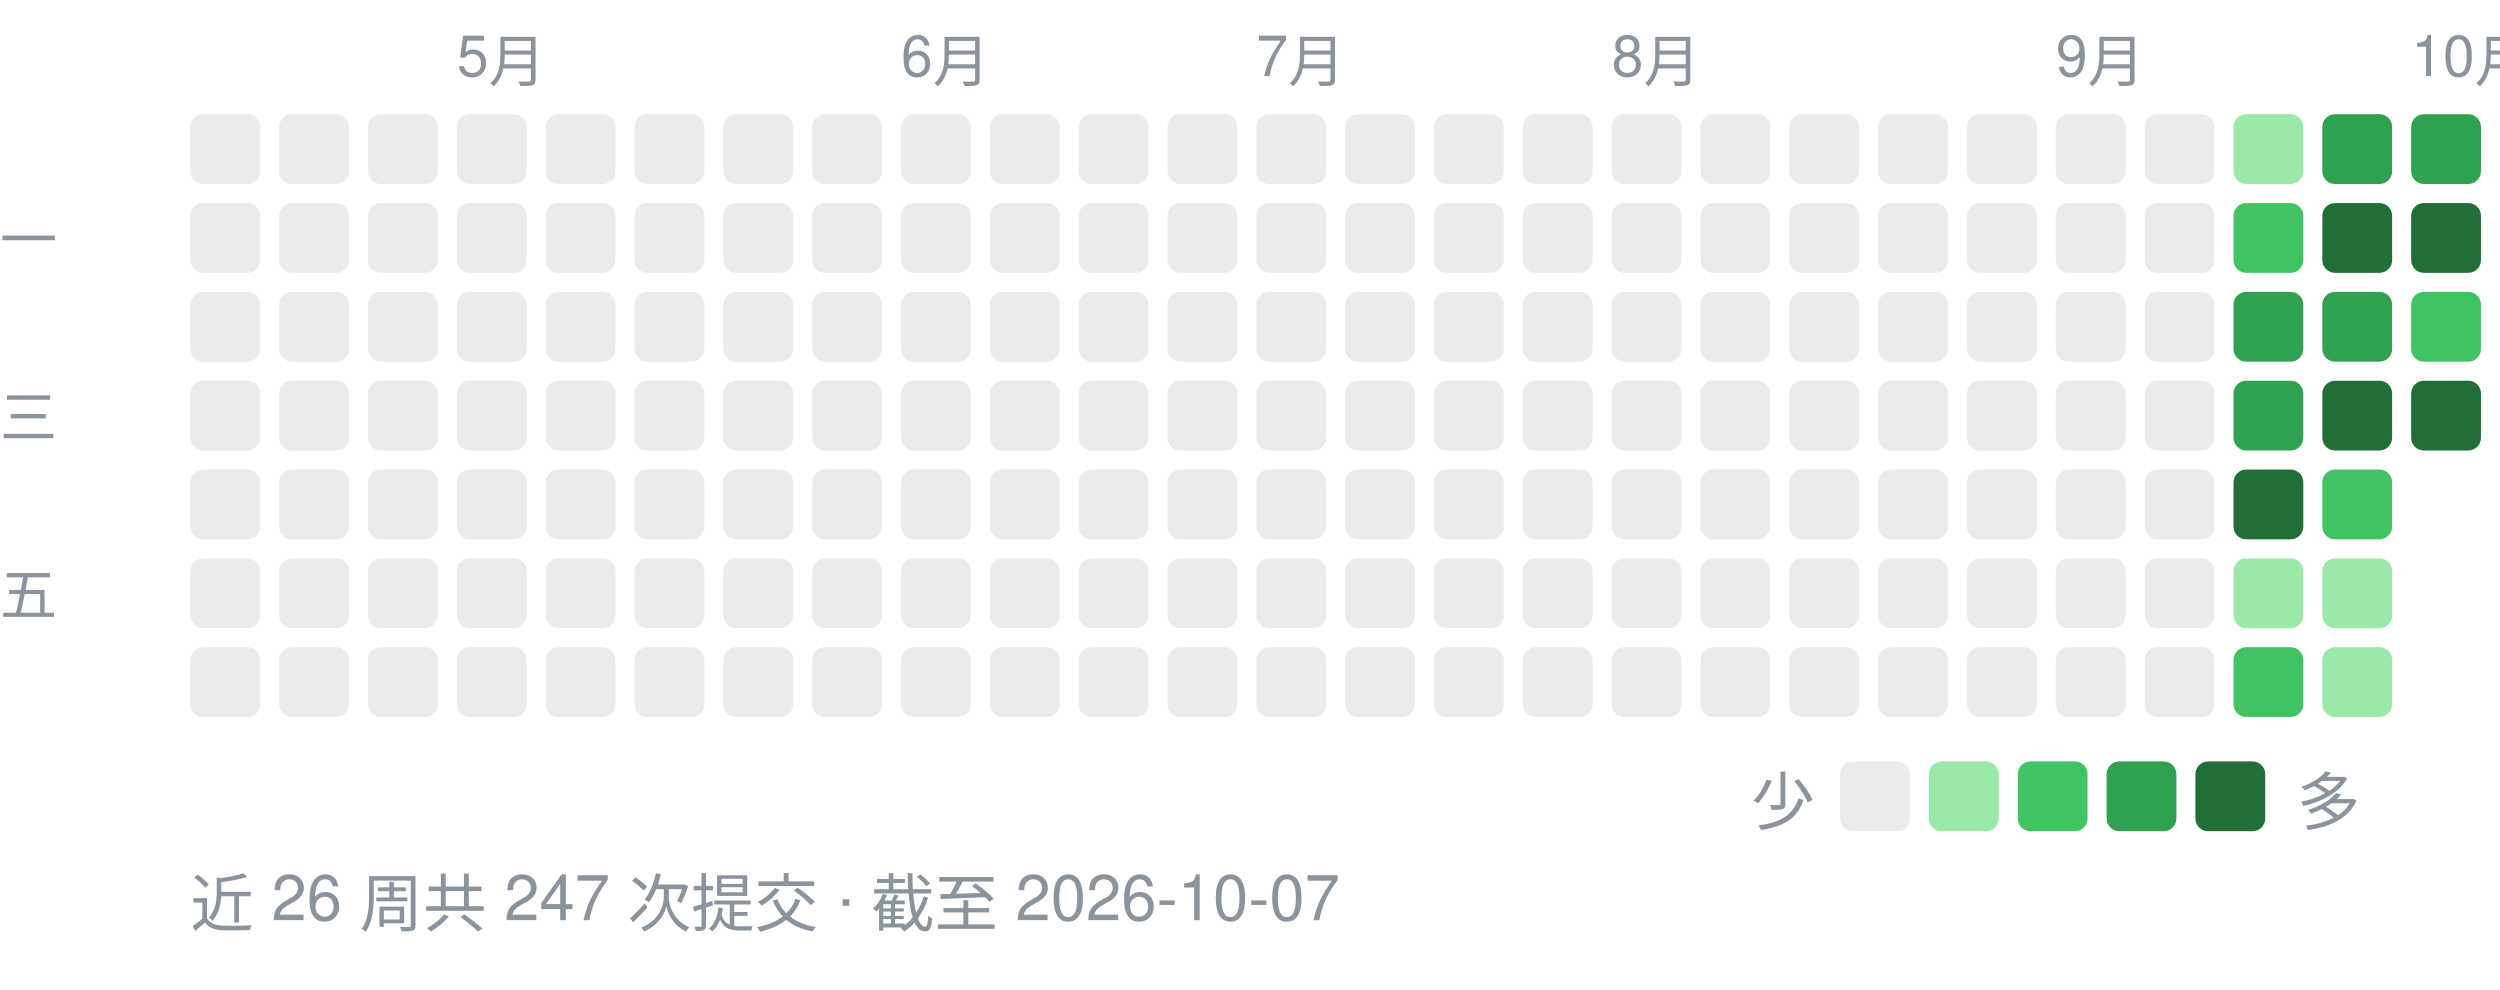
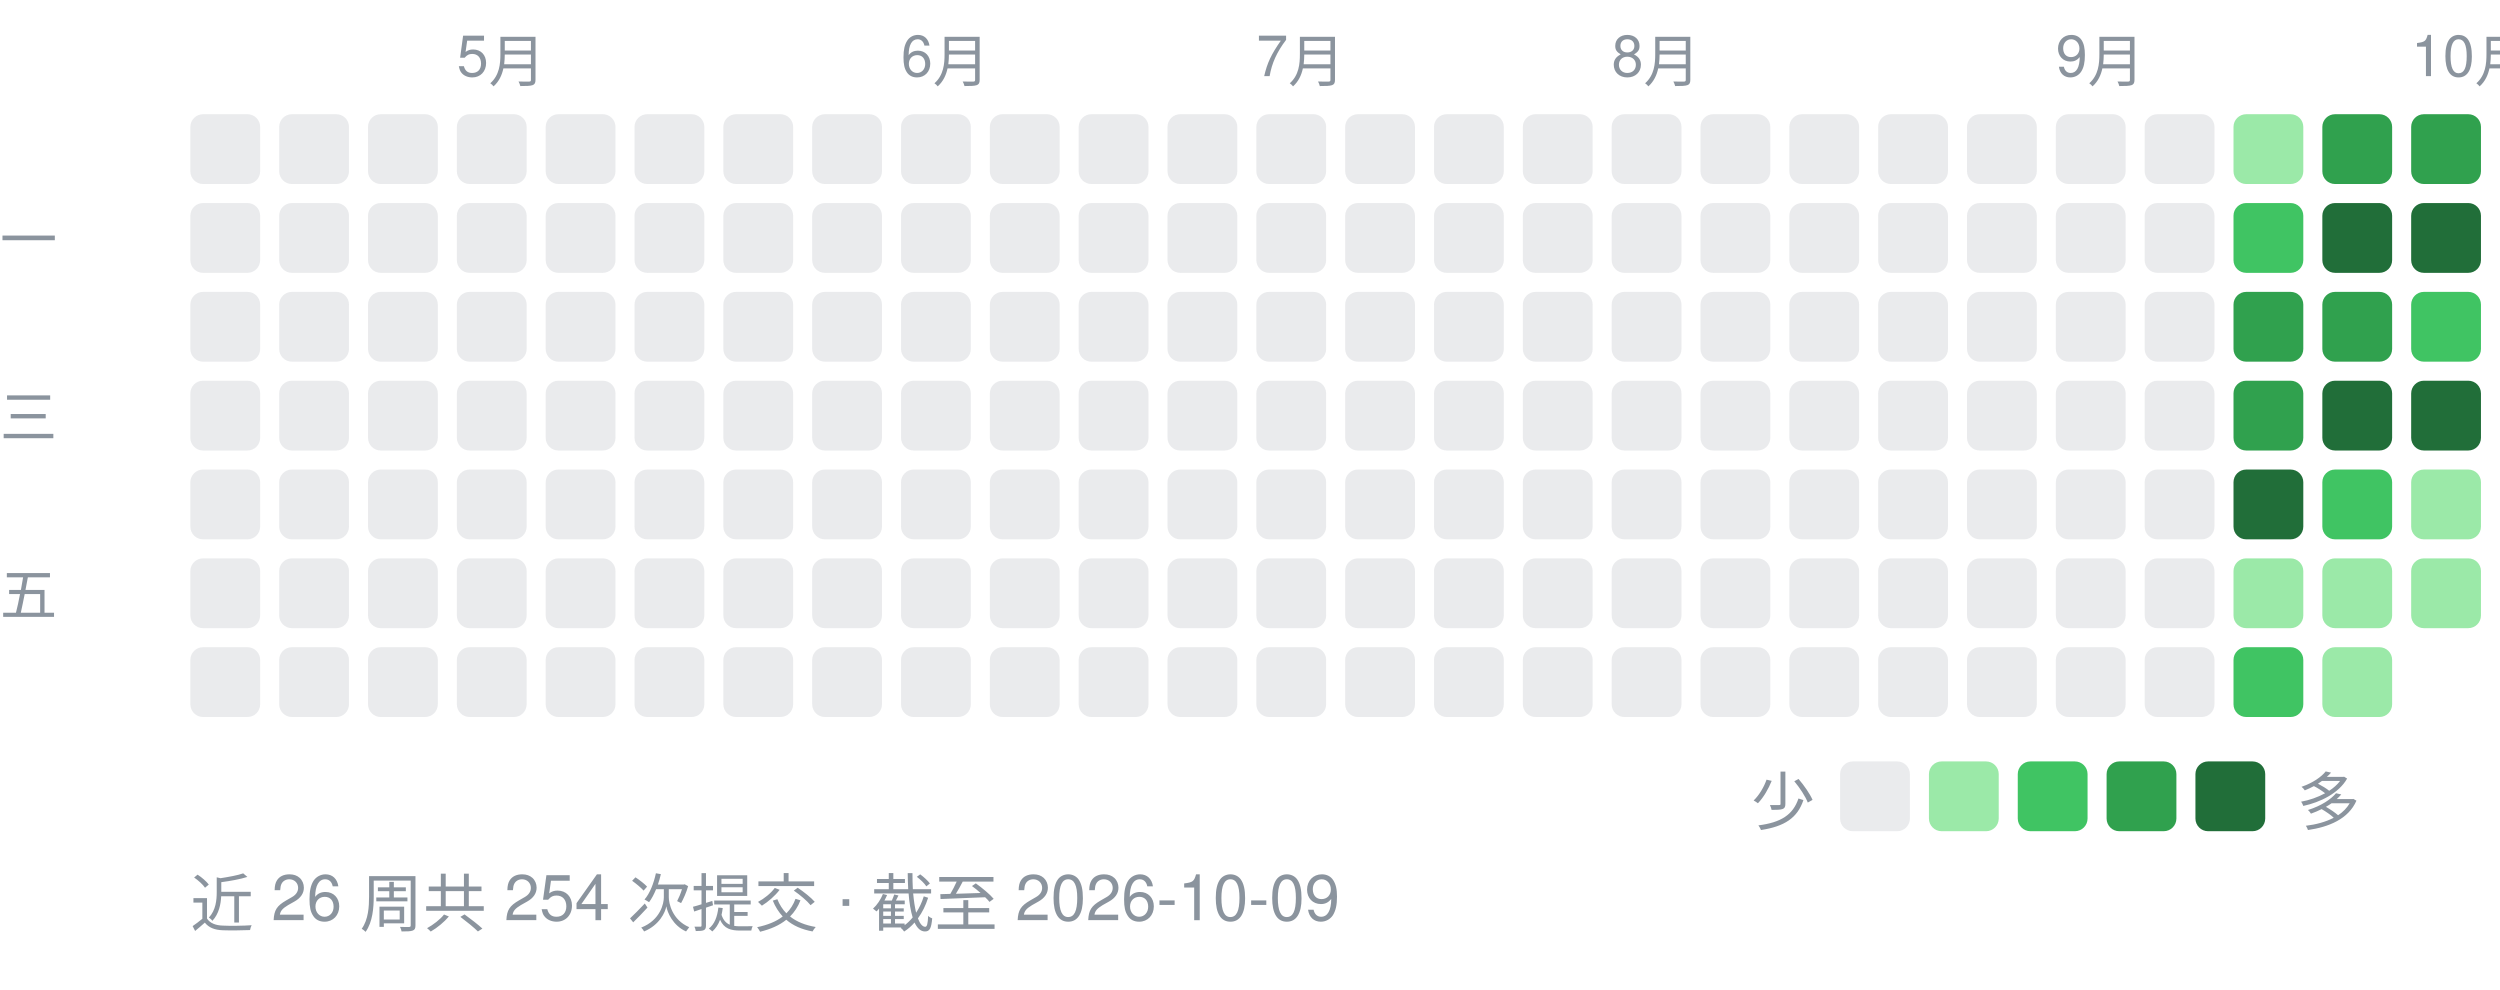
<svg xmlns="http://www.w3.org/2000/svg" width="394" height="156" viewBox="0 0 394 156" role="img">
  <g font-family="-apple-system,BlinkMacSystemFont,Segoe UI,Helvetica,Arial,PingFang SC,sans-serif" font-size="9" fill="#8b949e">
    <text x="72" y="12">5月</text>
    <text x="142" y="12">6月</text>
    <text x="198" y="12">7月</text>
    <text x="254" y="12">8月</text>
    <text x="324" y="12">9月</text>
    <text x="380" y="12">10月</text>
    <text x="0" y="41">一</text>
    <text x="0" y="69">三</text>
    <text x="0" y="97">五</text>
  </g>
  <rect x="30" y="18" width="11" height="11" rx="2" fill="rgba(139,148,158,0.18)" />
  <rect x="30" y="32" width="11" height="11" rx="2" fill="rgba(139,148,158,0.18)" />
  <rect x="30" y="46" width="11" height="11" rx="2" fill="rgba(139,148,158,0.18)" />
  <rect x="30" y="60" width="11" height="11" rx="2" fill="rgba(139,148,158,0.18)" />
  <rect x="30" y="74" width="11" height="11" rx="2" fill="rgba(139,148,158,0.18)" />
  <rect x="30" y="88" width="11" height="11" rx="2" fill="rgba(139,148,158,0.18)" />
  <rect x="30" y="102" width="11" height="11" rx="2" fill="rgba(139,148,158,0.18)" />
  <rect x="44" y="18" width="11" height="11" rx="2" fill="rgba(139,148,158,0.18)" />
  <rect x="44" y="32" width="11" height="11" rx="2" fill="rgba(139,148,158,0.18)" />
  <rect x="44" y="46" width="11" height="11" rx="2" fill="rgba(139,148,158,0.18)" />
  <rect x="44" y="60" width="11" height="11" rx="2" fill="rgba(139,148,158,0.18)" />
  <rect x="44" y="74" width="11" height="11" rx="2" fill="rgba(139,148,158,0.18)" />
  <rect x="44" y="88" width="11" height="11" rx="2" fill="rgba(139,148,158,0.18)" />
  <rect x="44" y="102" width="11" height="11" rx="2" fill="rgba(139,148,158,0.18)" />
  <rect x="58" y="18" width="11" height="11" rx="2" fill="rgba(139,148,158,0.18)" />
  <rect x="58" y="32" width="11" height="11" rx="2" fill="rgba(139,148,158,0.18)" />
  <rect x="58" y="46" width="11" height="11" rx="2" fill="rgba(139,148,158,0.18)" />
  <rect x="58" y="60" width="11" height="11" rx="2" fill="rgba(139,148,158,0.18)" />
  <rect x="58" y="74" width="11" height="11" rx="2" fill="rgba(139,148,158,0.18)" />
  <rect x="58" y="88" width="11" height="11" rx="2" fill="rgba(139,148,158,0.18)" />
  <rect x="58" y="102" width="11" height="11" rx="2" fill="rgba(139,148,158,0.18)" />
  <rect x="72" y="18" width="11" height="11" rx="2" fill="rgba(139,148,158,0.18)" />
  <rect x="72" y="32" width="11" height="11" rx="2" fill="rgba(139,148,158,0.18)" />
  <rect x="72" y="46" width="11" height="11" rx="2" fill="rgba(139,148,158,0.18)" />
  <rect x="72" y="60" width="11" height="11" rx="2" fill="rgba(139,148,158,0.18)" />
  <rect x="72" y="74" width="11" height="11" rx="2" fill="rgba(139,148,158,0.18)" />
  <rect x="72" y="88" width="11" height="11" rx="2" fill="rgba(139,148,158,0.18)" />
  <rect x="72" y="102" width="11" height="11" rx="2" fill="rgba(139,148,158,0.18)" />
  <rect x="86" y="18" width="11" height="11" rx="2" fill="rgba(139,148,158,0.18)" />
  <rect x="86" y="32" width="11" height="11" rx="2" fill="rgba(139,148,158,0.18)" />
  <rect x="86" y="46" width="11" height="11" rx="2" fill="rgba(139,148,158,0.18)" />
  <rect x="86" y="60" width="11" height="11" rx="2" fill="rgba(139,148,158,0.18)" />
  <rect x="86" y="74" width="11" height="11" rx="2" fill="rgba(139,148,158,0.18)" />
  <rect x="86" y="88" width="11" height="11" rx="2" fill="rgba(139,148,158,0.18)" />
  <rect x="86" y="102" width="11" height="11" rx="2" fill="rgba(139,148,158,0.18)" />
  <rect x="100" y="18" width="11" height="11" rx="2" fill="rgba(139,148,158,0.18)" />
  <rect x="100" y="32" width="11" height="11" rx="2" fill="rgba(139,148,158,0.18)" />
  <rect x="100" y="46" width="11" height="11" rx="2" fill="rgba(139,148,158,0.18)" />
  <rect x="100" y="60" width="11" height="11" rx="2" fill="rgba(139,148,158,0.18)" />
  <rect x="100" y="74" width="11" height="11" rx="2" fill="rgba(139,148,158,0.18)" />
  <rect x="100" y="88" width="11" height="11" rx="2" fill="rgba(139,148,158,0.18)" />
  <rect x="100" y="102" width="11" height="11" rx="2" fill="rgba(139,148,158,0.18)" />
  <rect x="114" y="18" width="11" height="11" rx="2" fill="rgba(139,148,158,0.18)" />
  <rect x="114" y="32" width="11" height="11" rx="2" fill="rgba(139,148,158,0.18)" />
  <rect x="114" y="46" width="11" height="11" rx="2" fill="rgba(139,148,158,0.18)" />
  <rect x="114" y="60" width="11" height="11" rx="2" fill="rgba(139,148,158,0.18)" />
  <rect x="114" y="74" width="11" height="11" rx="2" fill="rgba(139,148,158,0.18)" />
  <rect x="114" y="88" width="11" height="11" rx="2" fill="rgba(139,148,158,0.18)" />
  <rect x="114" y="102" width="11" height="11" rx="2" fill="rgba(139,148,158,0.18)" />
  <rect x="128" y="18" width="11" height="11" rx="2" fill="rgba(139,148,158,0.18)" />
  <rect x="128" y="32" width="11" height="11" rx="2" fill="rgba(139,148,158,0.18)" />
  <rect x="128" y="46" width="11" height="11" rx="2" fill="rgba(139,148,158,0.18)" />
  <rect x="128" y="60" width="11" height="11" rx="2" fill="rgba(139,148,158,0.18)" />
  <rect x="128" y="74" width="11" height="11" rx="2" fill="rgba(139,148,158,0.18)" />
  <rect x="128" y="88" width="11" height="11" rx="2" fill="rgba(139,148,158,0.18)" />
  <rect x="128" y="102" width="11" height="11" rx="2" fill="rgba(139,148,158,0.18)" />
  <rect x="142" y="18" width="11" height="11" rx="2" fill="rgba(139,148,158,0.18)" />
  <rect x="142" y="32" width="11" height="11" rx="2" fill="rgba(139,148,158,0.18)" />
  <rect x="142" y="46" width="11" height="11" rx="2" fill="rgba(139,148,158,0.18)" />
  <rect x="142" y="60" width="11" height="11" rx="2" fill="rgba(139,148,158,0.18)" />
  <rect x="142" y="74" width="11" height="11" rx="2" fill="rgba(139,148,158,0.18)" />
  <rect x="142" y="88" width="11" height="11" rx="2" fill="rgba(139,148,158,0.18)" />
  <rect x="142" y="102" width="11" height="11" rx="2" fill="rgba(139,148,158,0.18)" />
  <rect x="156" y="18" width="11" height="11" rx="2" fill="rgba(139,148,158,0.18)" />
  <rect x="156" y="32" width="11" height="11" rx="2" fill="rgba(139,148,158,0.18)" />
  <rect x="156" y="46" width="11" height="11" rx="2" fill="rgba(139,148,158,0.18)" />
  <rect x="156" y="60" width="11" height="11" rx="2" fill="rgba(139,148,158,0.18)" />
  <rect x="156" y="74" width="11" height="11" rx="2" fill="rgba(139,148,158,0.18)" />
  <rect x="156" y="88" width="11" height="11" rx="2" fill="rgba(139,148,158,0.18)" />
  <rect x="156" y="102" width="11" height="11" rx="2" fill="rgba(139,148,158,0.18)" />
  <rect x="170" y="18" width="11" height="11" rx="2" fill="rgba(139,148,158,0.18)" />
  <rect x="170" y="32" width="11" height="11" rx="2" fill="rgba(139,148,158,0.18)" />
  <rect x="170" y="46" width="11" height="11" rx="2" fill="rgba(139,148,158,0.18)" />
  <rect x="170" y="60" width="11" height="11" rx="2" fill="rgba(139,148,158,0.18)" />
  <rect x="170" y="74" width="11" height="11" rx="2" fill="rgba(139,148,158,0.18)" />
  <rect x="170" y="88" width="11" height="11" rx="2" fill="rgba(139,148,158,0.18)" />
  <rect x="170" y="102" width="11" height="11" rx="2" fill="rgba(139,148,158,0.18)" />
  <rect x="184" y="18" width="11" height="11" rx="2" fill="rgba(139,148,158,0.18)" />
  <rect x="184" y="32" width="11" height="11" rx="2" fill="rgba(139,148,158,0.18)" />
  <rect x="184" y="46" width="11" height="11" rx="2" fill="rgba(139,148,158,0.18)" />
  <rect x="184" y="60" width="11" height="11" rx="2" fill="rgba(139,148,158,0.18)" />
  <rect x="184" y="74" width="11" height="11" rx="2" fill="rgba(139,148,158,0.18)" />
  <rect x="184" y="88" width="11" height="11" rx="2" fill="rgba(139,148,158,0.18)" />
  <rect x="184" y="102" width="11" height="11" rx="2" fill="rgba(139,148,158,0.18)" />
  <rect x="198" y="18" width="11" height="11" rx="2" fill="rgba(139,148,158,0.18)" />
  <rect x="198" y="32" width="11" height="11" rx="2" fill="rgba(139,148,158,0.18)" />
  <rect x="198" y="46" width="11" height="11" rx="2" fill="rgba(139,148,158,0.18)" />
  <rect x="198" y="60" width="11" height="11" rx="2" fill="rgba(139,148,158,0.18)" />
  <rect x="198" y="74" width="11" height="11" rx="2" fill="rgba(139,148,158,0.18)" />
  <rect x="198" y="88" width="11" height="11" rx="2" fill="rgba(139,148,158,0.18)" />
  <rect x="198" y="102" width="11" height="11" rx="2" fill="rgba(139,148,158,0.18)" />
  <rect x="212" y="18" width="11" height="11" rx="2" fill="rgba(139,148,158,0.18)" />
  <rect x="212" y="32" width="11" height="11" rx="2" fill="rgba(139,148,158,0.18)" />
  <rect x="212" y="46" width="11" height="11" rx="2" fill="rgba(139,148,158,0.18)" />
  <rect x="212" y="60" width="11" height="11" rx="2" fill="rgba(139,148,158,0.18)" />
  <rect x="212" y="74" width="11" height="11" rx="2" fill="rgba(139,148,158,0.18)" />
  <rect x="212" y="88" width="11" height="11" rx="2" fill="rgba(139,148,158,0.18)" />
  <rect x="212" y="102" width="11" height="11" rx="2" fill="rgba(139,148,158,0.18)" />
  <rect x="226" y="18" width="11" height="11" rx="2" fill="rgba(139,148,158,0.18)" />
  <rect x="226" y="32" width="11" height="11" rx="2" fill="rgba(139,148,158,0.18)" />
  <rect x="226" y="46" width="11" height="11" rx="2" fill="rgba(139,148,158,0.18)" />
  <rect x="226" y="60" width="11" height="11" rx="2" fill="rgba(139,148,158,0.18)" />
  <rect x="226" y="74" width="11" height="11" rx="2" fill="rgba(139,148,158,0.18)" />
  <rect x="226" y="88" width="11" height="11" rx="2" fill="rgba(139,148,158,0.18)" />
  <rect x="226" y="102" width="11" height="11" rx="2" fill="rgba(139,148,158,0.18)" />
  <rect x="240" y="18" width="11" height="11" rx="2" fill="rgba(139,148,158,0.18)" />
  <rect x="240" y="32" width="11" height="11" rx="2" fill="rgba(139,148,158,0.18)" />
  <rect x="240" y="46" width="11" height="11" rx="2" fill="rgba(139,148,158,0.18)" />
  <rect x="240" y="60" width="11" height="11" rx="2" fill="rgba(139,148,158,0.18)" />
  <rect x="240" y="74" width="11" height="11" rx="2" fill="rgba(139,148,158,0.18)" />
  <rect x="240" y="88" width="11" height="11" rx="2" fill="rgba(139,148,158,0.18)" />
  <rect x="240" y="102" width="11" height="11" rx="2" fill="rgba(139,148,158,0.18)" />
  <rect x="254" y="18" width="11" height="11" rx="2" fill="rgba(139,148,158,0.18)" />
  <rect x="254" y="32" width="11" height="11" rx="2" fill="rgba(139,148,158,0.18)" />
  <rect x="254" y="46" width="11" height="11" rx="2" fill="rgba(139,148,158,0.18)" />
  <rect x="254" y="60" width="11" height="11" rx="2" fill="rgba(139,148,158,0.18)" />
  <rect x="254" y="74" width="11" height="11" rx="2" fill="rgba(139,148,158,0.18)" />
  <rect x="254" y="88" width="11" height="11" rx="2" fill="rgba(139,148,158,0.18)" />
  <rect x="254" y="102" width="11" height="11" rx="2" fill="rgba(139,148,158,0.18)" />
  <rect x="268" y="18" width="11" height="11" rx="2" fill="rgba(139,148,158,0.18)" />
  <rect x="268" y="32" width="11" height="11" rx="2" fill="rgba(139,148,158,0.18)" />
  <rect x="268" y="46" width="11" height="11" rx="2" fill="rgba(139,148,158,0.18)" />
  <rect x="268" y="60" width="11" height="11" rx="2" fill="rgba(139,148,158,0.18)" />
  <rect x="268" y="74" width="11" height="11" rx="2" fill="rgba(139,148,158,0.18)" />
  <rect x="268" y="88" width="11" height="11" rx="2" fill="rgba(139,148,158,0.18)" />
  <rect x="268" y="102" width="11" height="11" rx="2" fill="rgba(139,148,158,0.18)" />
  <rect x="282" y="18" width="11" height="11" rx="2" fill="rgba(139,148,158,0.18)" />
  <rect x="282" y="32" width="11" height="11" rx="2" fill="rgba(139,148,158,0.18)" />
  <rect x="282" y="46" width="11" height="11" rx="2" fill="rgba(139,148,158,0.18)" />
  <rect x="282" y="60" width="11" height="11" rx="2" fill="rgba(139,148,158,0.18)" />
  <rect x="282" y="74" width="11" height="11" rx="2" fill="rgba(139,148,158,0.18)" />
  <rect x="282" y="88" width="11" height="11" rx="2" fill="rgba(139,148,158,0.18)" />
  <rect x="282" y="102" width="11" height="11" rx="2" fill="rgba(139,148,158,0.18)" />
  <rect x="296" y="18" width="11" height="11" rx="2" fill="rgba(139,148,158,0.18)" />
  <rect x="296" y="32" width="11" height="11" rx="2" fill="rgba(139,148,158,0.18)" />
  <rect x="296" y="46" width="11" height="11" rx="2" fill="rgba(139,148,158,0.18)" />
  <rect x="296" y="60" width="11" height="11" rx="2" fill="rgba(139,148,158,0.18)" />
  <rect x="296" y="74" width="11" height="11" rx="2" fill="rgba(139,148,158,0.18)" />
  <rect x="296" y="88" width="11" height="11" rx="2" fill="rgba(139,148,158,0.18)" />
  <rect x="296" y="102" width="11" height="11" rx="2" fill="rgba(139,148,158,0.18)" />
  <rect x="310" y="18" width="11" height="11" rx="2" fill="rgba(139,148,158,0.18)" />
  <rect x="310" y="32" width="11" height="11" rx="2" fill="rgba(139,148,158,0.18)" />
  <rect x="310" y="46" width="11" height="11" rx="2" fill="rgba(139,148,158,0.18)" />
  <rect x="310" y="60" width="11" height="11" rx="2" fill="rgba(139,148,158,0.18)" />
  <rect x="310" y="74" width="11" height="11" rx="2" fill="rgba(139,148,158,0.18)" />
  <rect x="310" y="88" width="11" height="11" rx="2" fill="rgba(139,148,158,0.18)" />
  <rect x="310" y="102" width="11" height="11" rx="2" fill="rgba(139,148,158,0.18)" />
  <rect x="324" y="18" width="11" height="11" rx="2" fill="rgba(139,148,158,0.18)" />
  <rect x="324" y="32" width="11" height="11" rx="2" fill="rgba(139,148,158,0.18)" />
  <rect x="324" y="46" width="11" height="11" rx="2" fill="rgba(139,148,158,0.18)" />
  <rect x="324" y="60" width="11" height="11" rx="2" fill="rgba(139,148,158,0.18)" />
  <rect x="324" y="74" width="11" height="11" rx="2" fill="rgba(139,148,158,0.18)" />
  <rect x="324" y="88" width="11" height="11" rx="2" fill="rgba(139,148,158,0.18)" />
  <rect x="324" y="102" width="11" height="11" rx="2" fill="rgba(139,148,158,0.18)" />
  <rect x="338" y="18" width="11" height="11" rx="2" fill="rgba(139,148,158,0.18)" />
  <rect x="338" y="32" width="11" height="11" rx="2" fill="rgba(139,148,158,0.18)" />
  <rect x="338" y="46" width="11" height="11" rx="2" fill="rgba(139,148,158,0.18)" />
  <rect x="338" y="60" width="11" height="11" rx="2" fill="rgba(139,148,158,0.18)" />
  <rect x="338" y="74" width="11" height="11" rx="2" fill="rgba(139,148,158,0.18)" />
  <rect x="338" y="88" width="11" height="11" rx="2" fill="rgba(139,148,158,0.18)" />
  <rect x="338" y="102" width="11" height="11" rx="2" fill="rgba(139,148,158,0.18)" />
  <rect x="352" y="18" width="11" height="11" rx="2" fill="#9be9a8" />
  <rect x="352" y="32" width="11" height="11" rx="2" fill="#40c463" />
  <rect x="352" y="46" width="11" height="11" rx="2" fill="#30a14e" />
  <rect x="352" y="60" width="11" height="11" rx="2" fill="#30a14e" />
  <rect x="352" y="74" width="11" height="11" rx="2" fill="#216e39" />
  <rect x="352" y="88" width="11" height="11" rx="2" fill="#9be9a8" />
  <rect x="352" y="102" width="11" height="11" rx="2" fill="#40c463" />
  <rect x="366" y="18" width="11" height="11" rx="2" fill="#30a14e" />
  <rect x="366" y="32" width="11" height="11" rx="2" fill="#216e39" />
  <rect x="366" y="46" width="11" height="11" rx="2" fill="#30a14e" />
  <rect x="366" y="60" width="11" height="11" rx="2" fill="#216e39" />
  <rect x="366" y="74" width="11" height="11" rx="2" fill="#40c463" />
  <rect x="366" y="88" width="11" height="11" rx="2" fill="#9be9a8" />
  <rect x="366" y="102" width="11" height="11" rx="2" fill="#9be9a8" />
  <rect x="380" y="18" width="11" height="11" rx="2" fill="#30a14e" />
  <rect x="380" y="32" width="11" height="11" rx="2" fill="#216e39" />
  <rect x="380" y="46" width="11" height="11" rx="2" fill="#40c463" />
  <rect x="380" y="60" width="11" height="11" rx="2" fill="#216e39" />
+   <rect x="380" y="74" width="11" height="11" rx="2" fill="#9be9a8" />
+   <rect x="380" y="88" width="11" height="11" rx="2" fill="#9be9a8" />
  <g font-family="-apple-system,BlinkMacSystemFont,Segoe UI,Helvetica,Arial,PingFang SC,sans-serif" font-size="10" fill="#8b949e">
-     <text x="30" y="146">近 26 周共 247 次提交 · 截至 2026-10-07</text>
+     <text x="30" y="146">近 26 周共 254 次提交 · 截至 2026-10-09</text>
    <text x="286" y="130" text-anchor="end">少</text>
    <rect x="290" y="120" width="11" height="11" rx="2" fill="rgba(139,148,158,0.18)" />
    <rect x="304" y="120" width="11" height="11" rx="2" fill="#9be9a8" />
    <rect x="318" y="120" width="11" height="11" rx="2" fill="#40c463" />
    <rect x="332" y="120" width="11" height="11" rx="2" fill="#30a14e" />
    <rect x="346" y="120" width="11" height="11" rx="2" fill="#216e39" />
    <text x="362" y="130">多</text>
  </g>
</svg>
